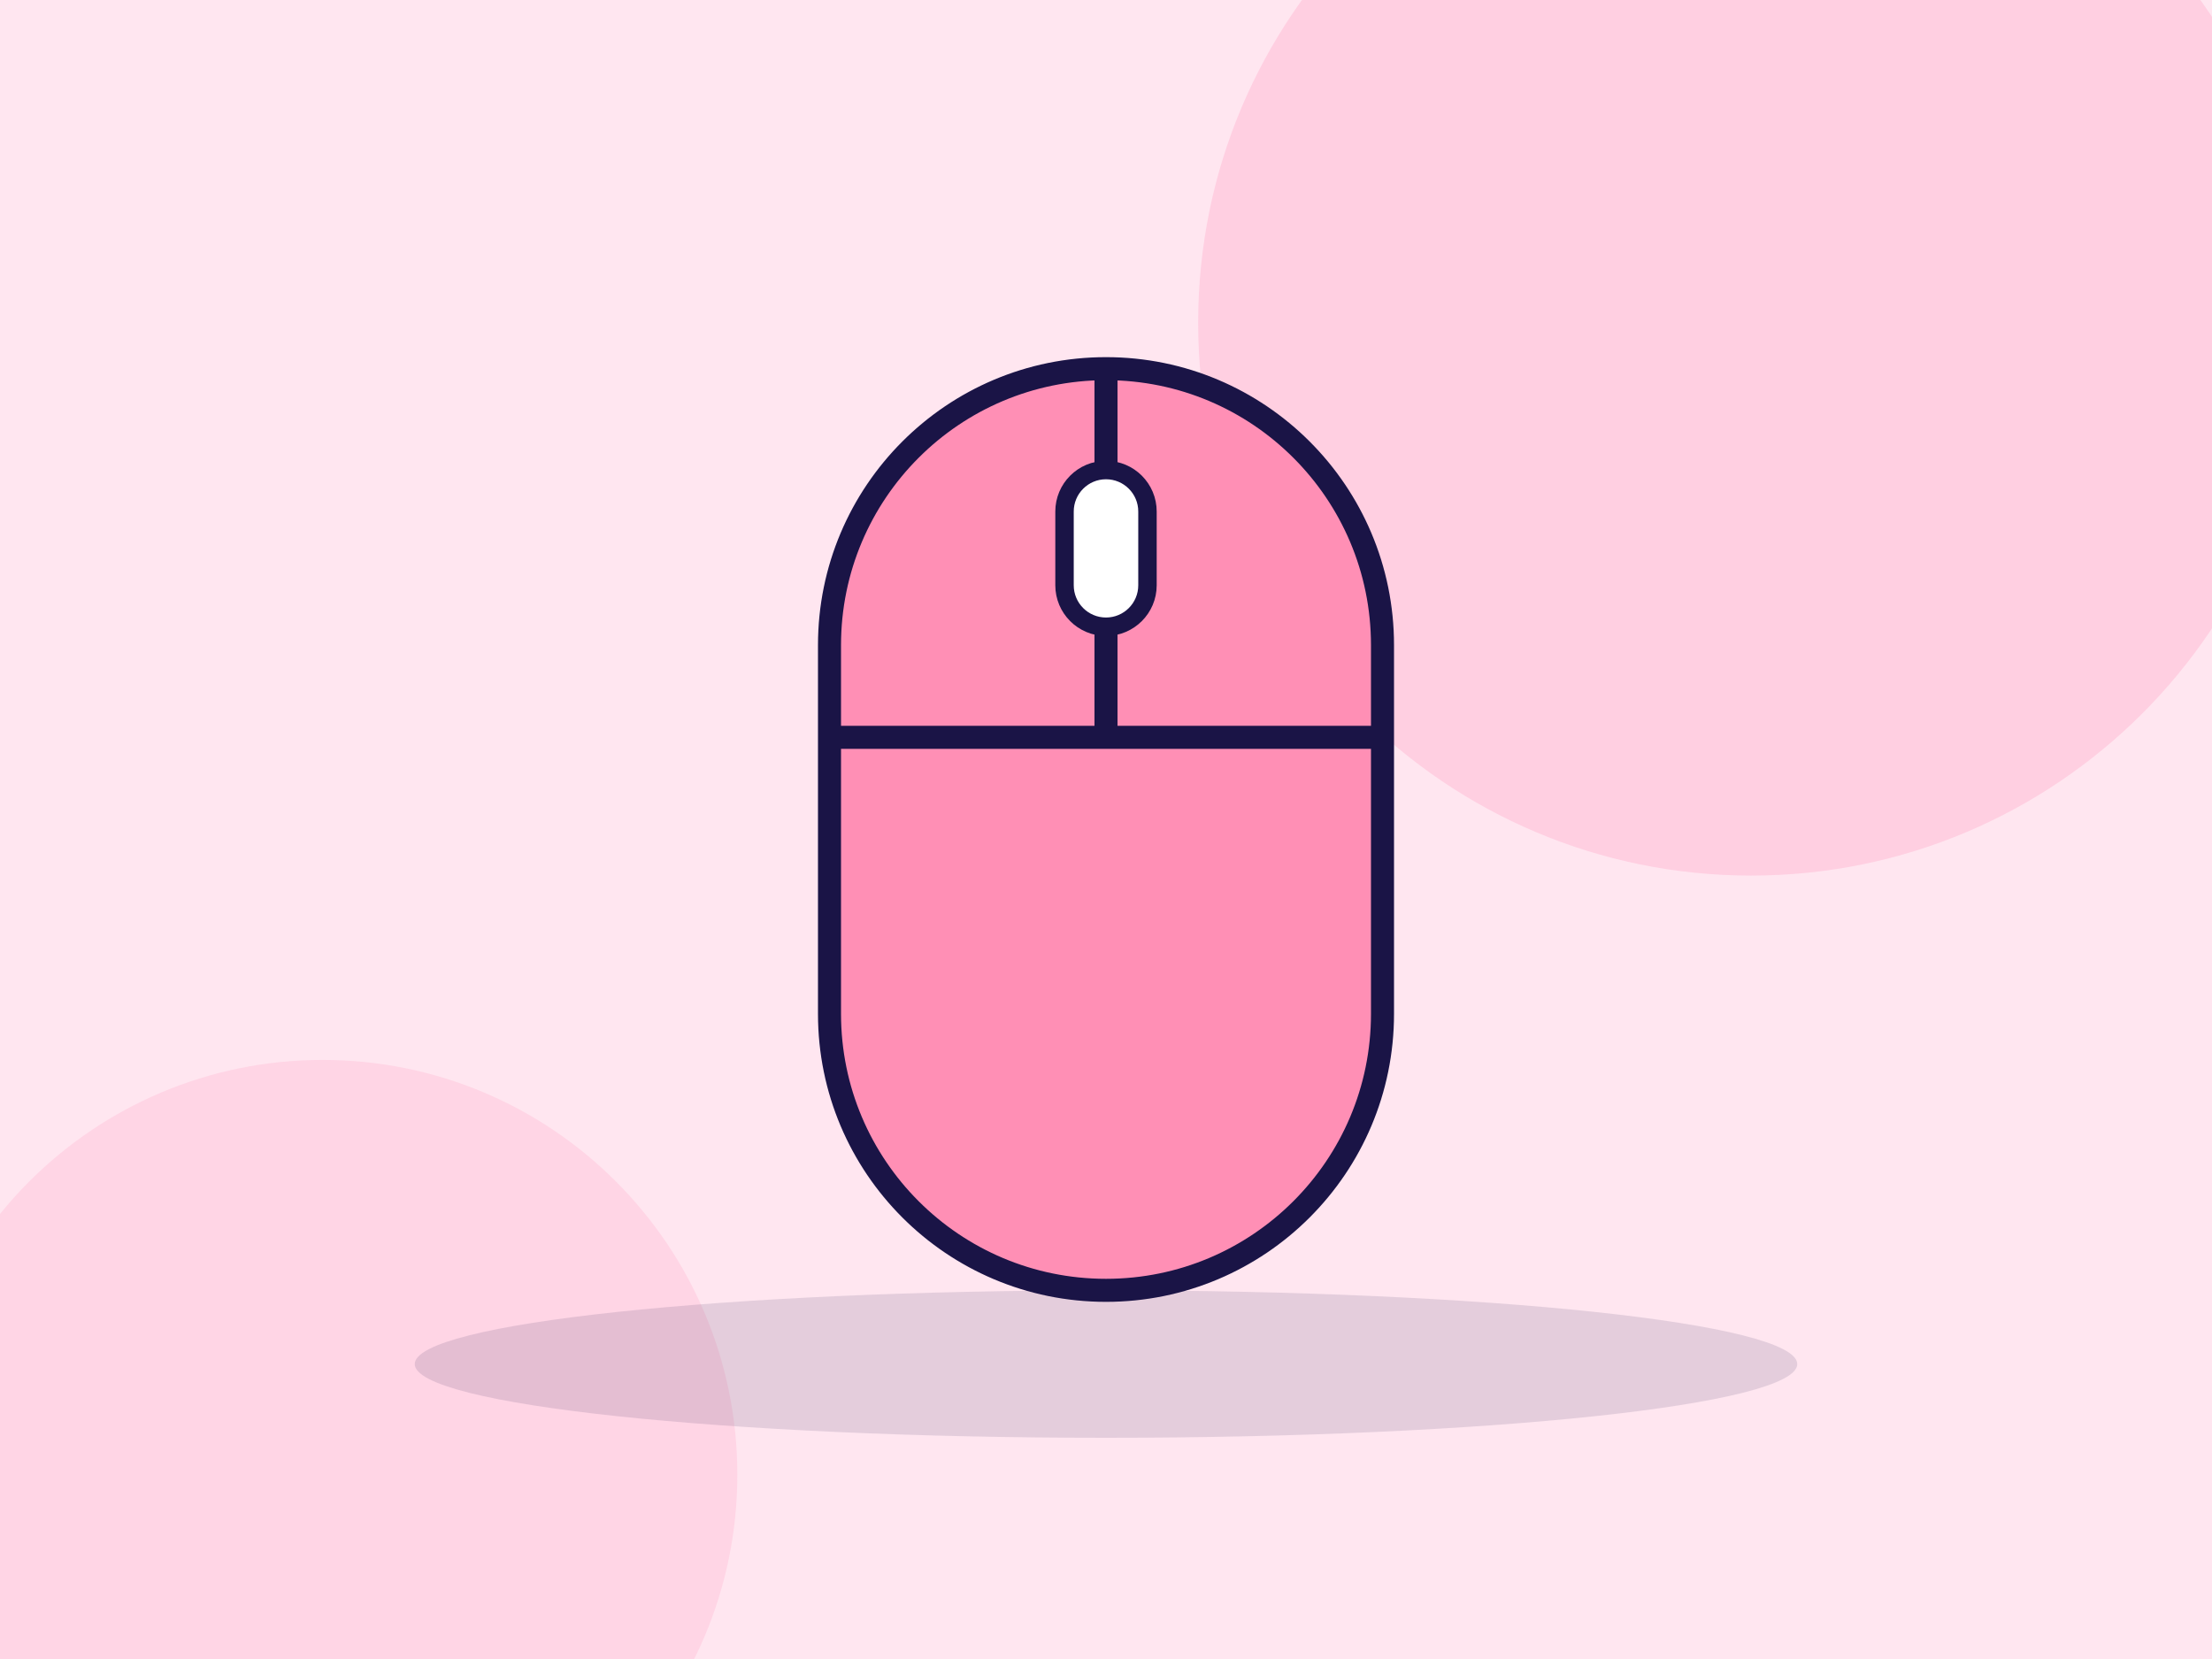
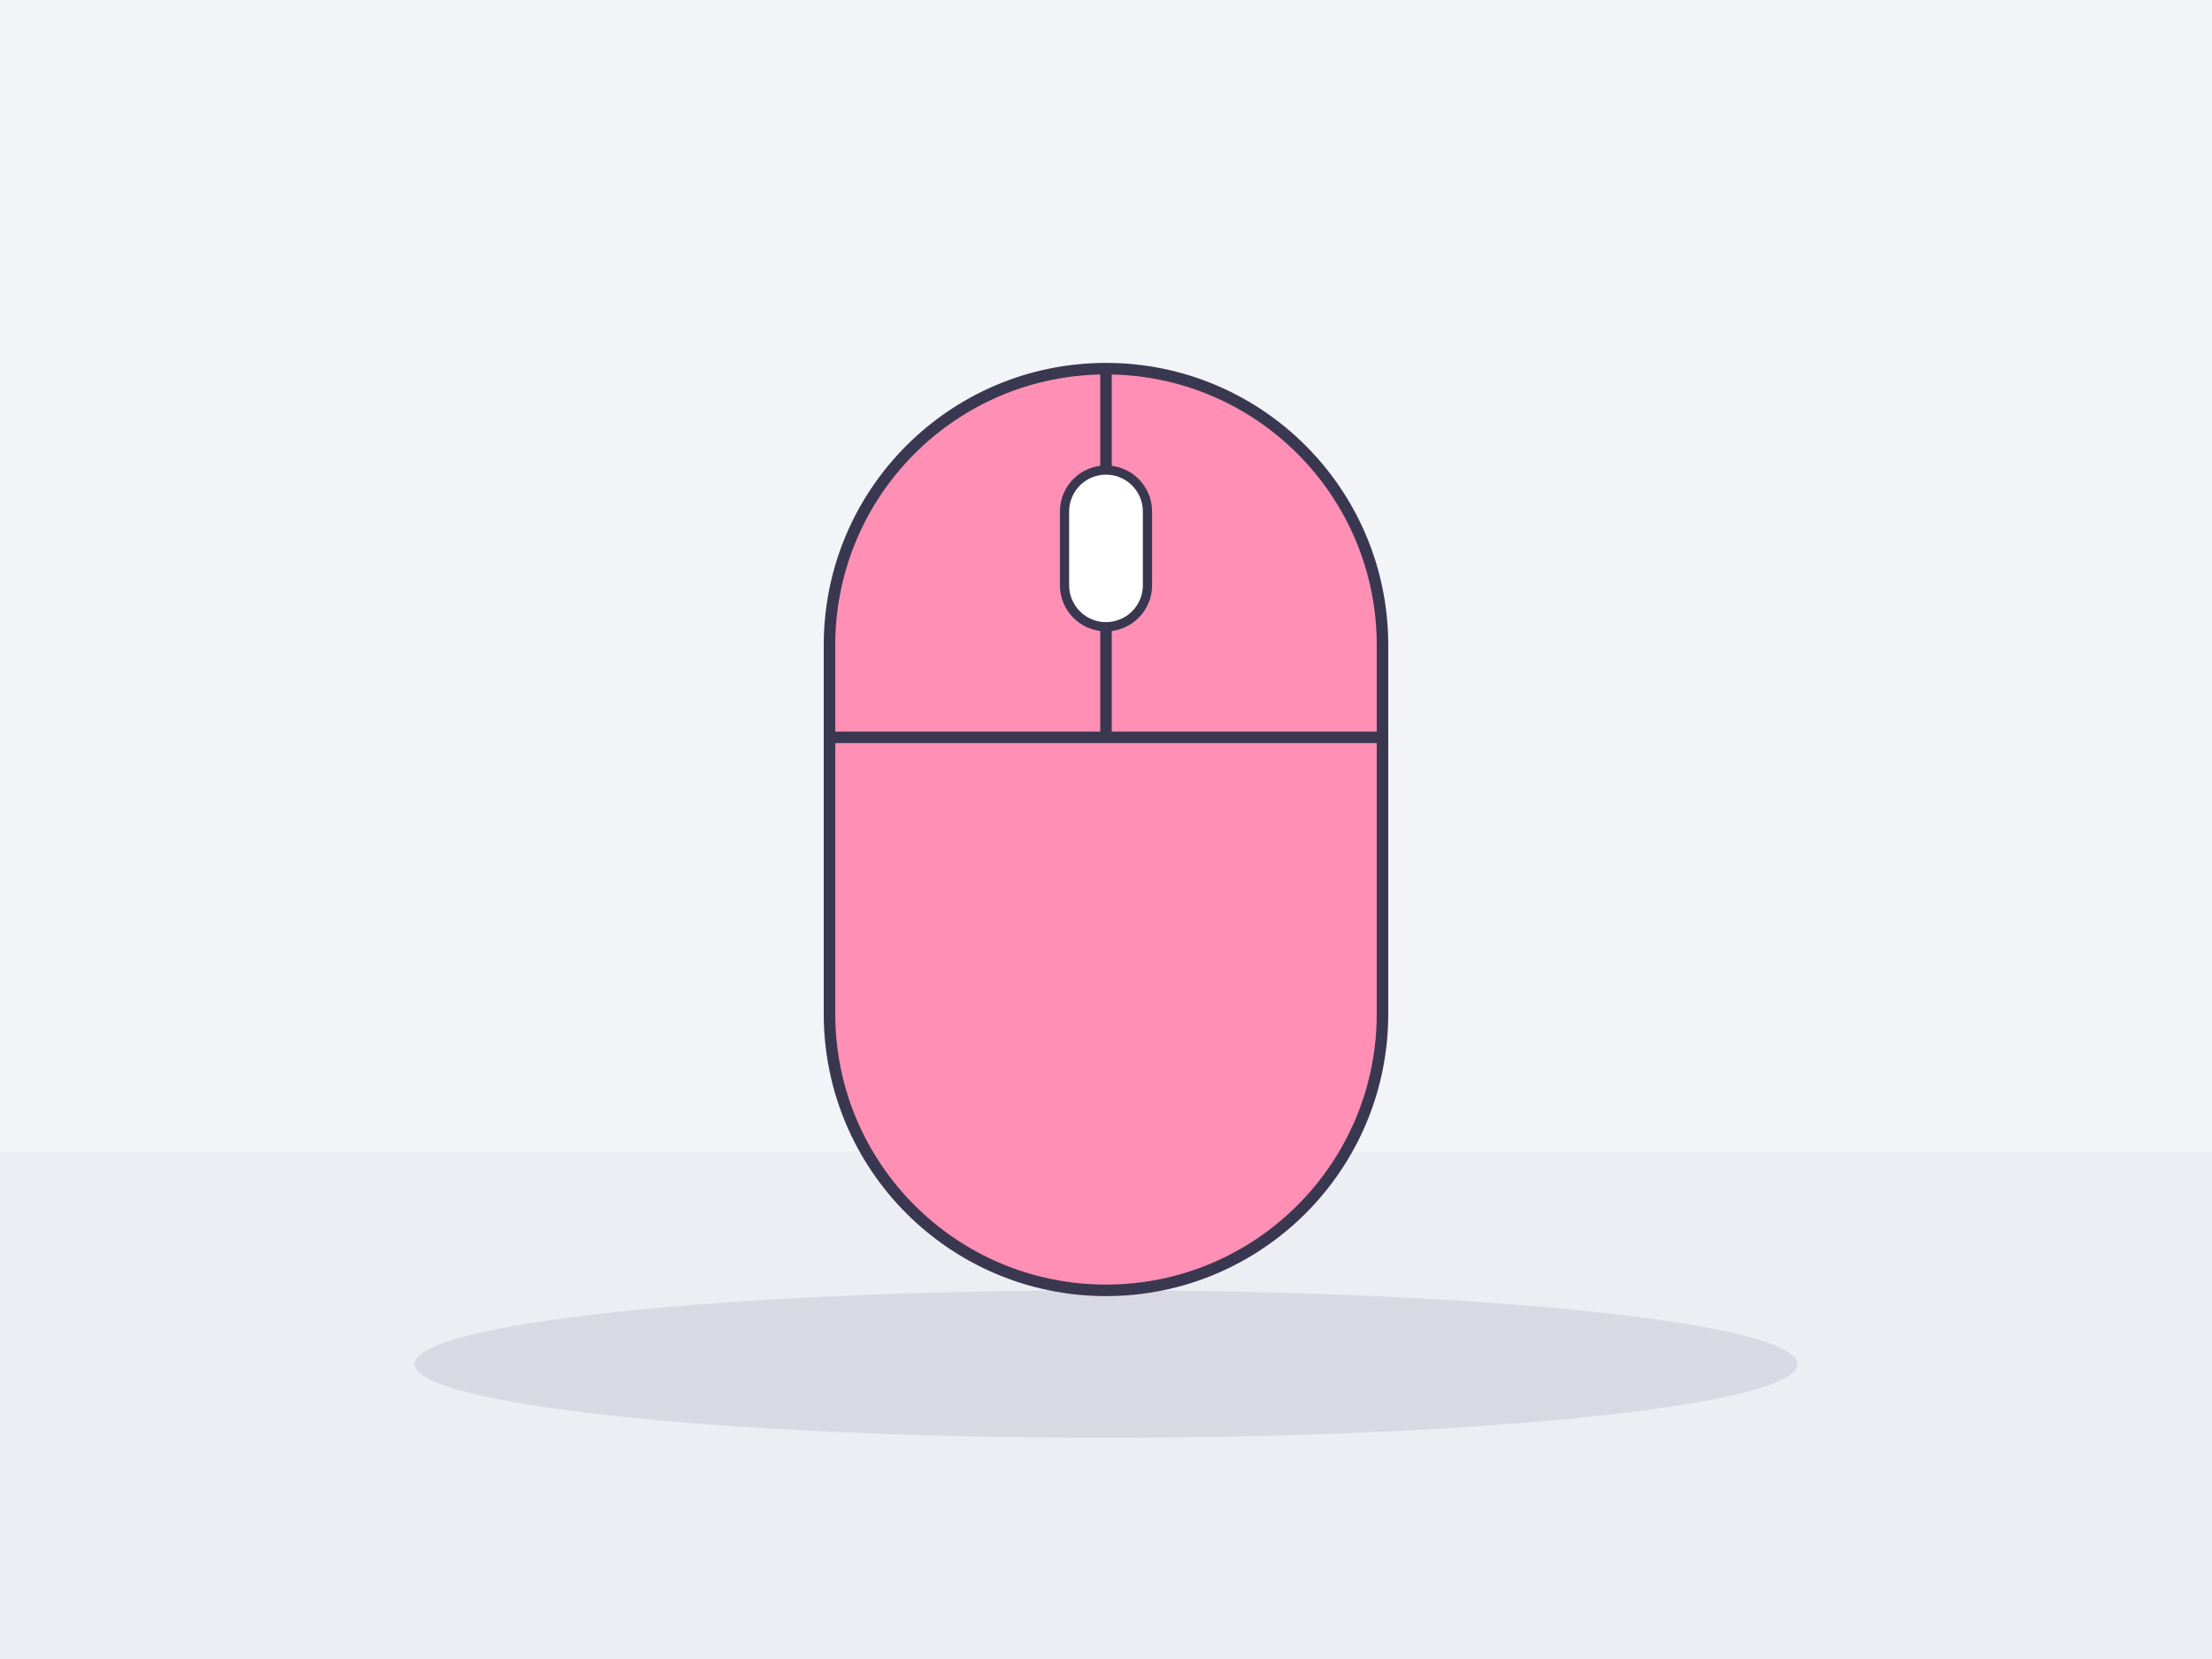
<svg xmlns="http://www.w3.org/2000/svg" viewBox="0 0 480 360">
-   <rect width="480" height="360" fill="#ffe6f0" />
-   <circle cx="380" cy="70" r="120" fill="#ffbcd5" opacity=".55" />
-   <circle cx="70" cy="320" r="90" fill="#ffbcd5" opacity=".4" />
-   <ellipse cx="240" cy="296" rx="150" ry="16" fill="#1a1446" opacity=".12" />
-   <rect x="180" y="80" width="120" height="200" rx="60" fill="#ff8fb5" stroke="#1a1446" stroke-width="5" />
-   <path d="M240 80v80M180 160h120" stroke="#1a1446" stroke-width="5" />
-   <rect x="231" y="102" width="18" height="34" rx="9" fill="#ffffff" stroke="#1a1446" stroke-width="4" />
+   <rect width="480" height="360" fill="#f3f4f8" />
+   <rect y="250" width="480" height="110" fill="#eceef4" />
+   <ellipse cx="240" cy="296" rx="150" ry="16" fill="#1a1446" opacity=".10" />
+   <rect x="180" y="80" width="120" height="200" rx="60" fill="#ff8fb5" stroke="#3a3850" stroke-width="2.5" />
+   <path d="M240 80v80M180 160h120" stroke="#3a3850" stroke-width="2.5" />
+   <rect x="231" y="102" width="18" height="34" rx="9" fill="#ffffff" stroke="#3a3850" stroke-width="2" />
</svg>
